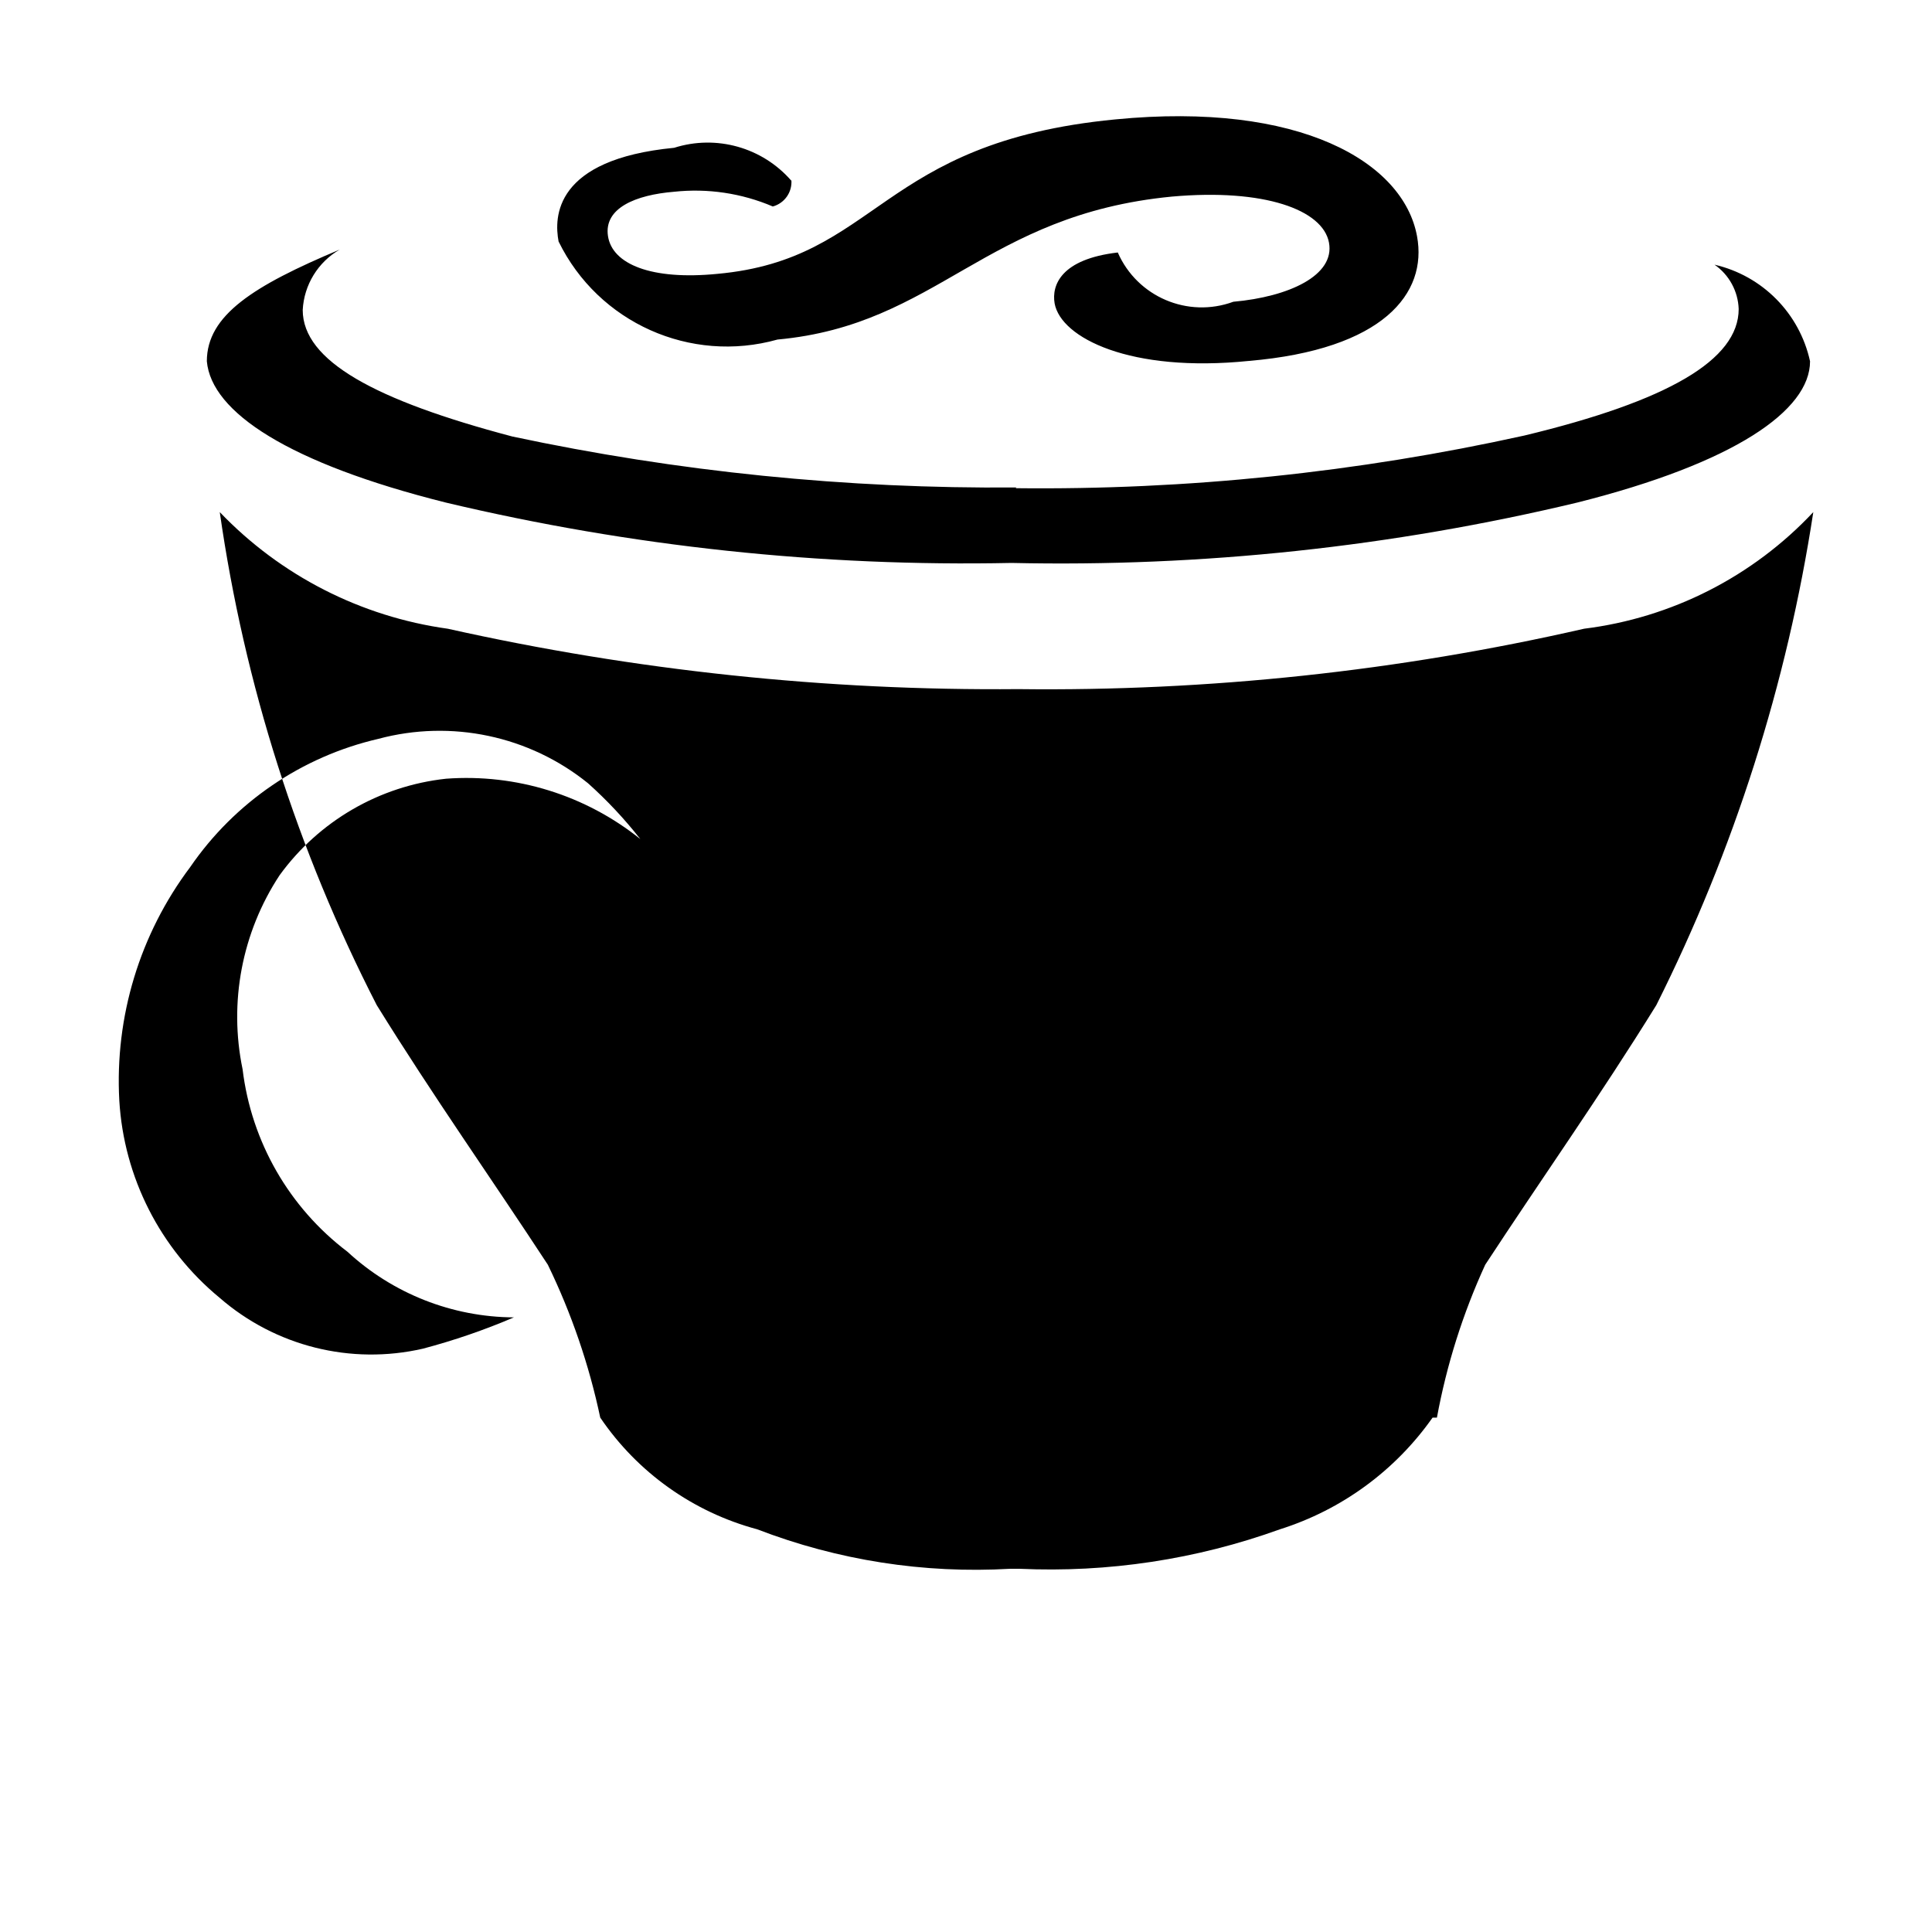
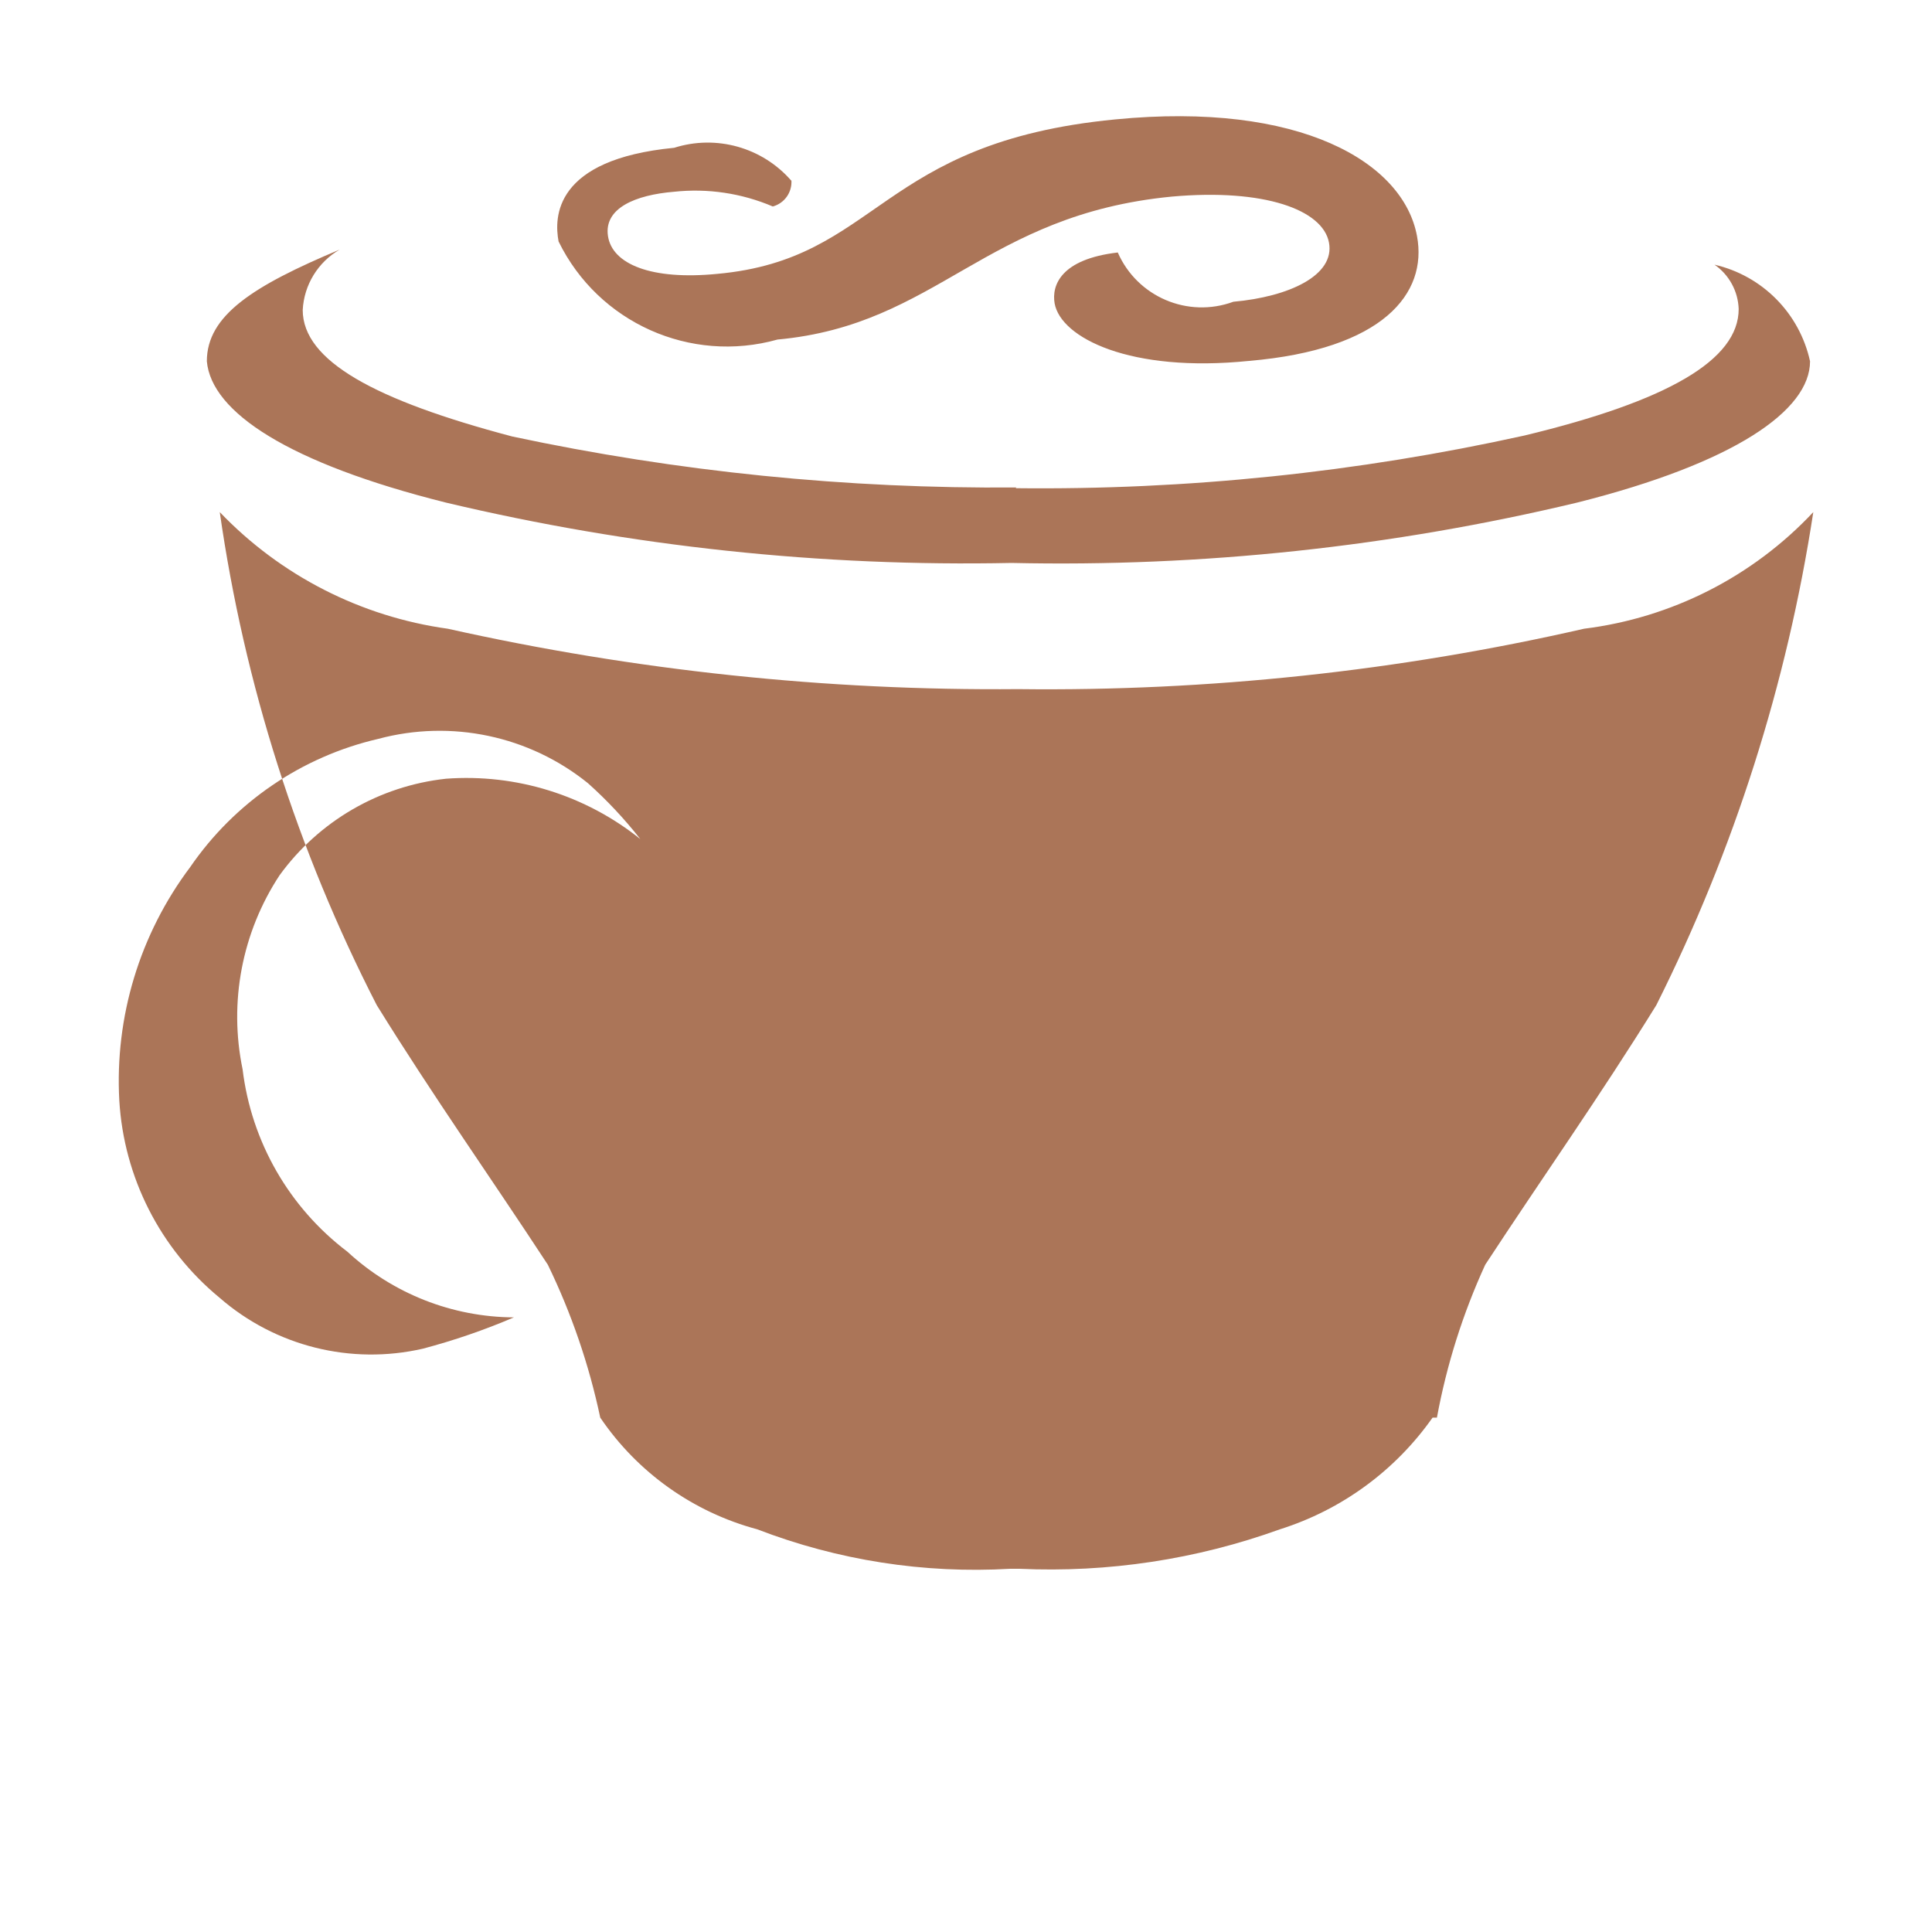
<svg xmlns="http://www.w3.org/2000/svg" width="16" height="16" viewBox="0 0 16 16">
  <defs>
    <style>
      .i-color {
-         fill: #000;
+         fill: #AB7558;
        fill-rule: evenodd;
      }
    </style>
  </defs>
  <path id="file_type_coffeescript.svg" class="i-color" d="M6.554,2.492A0.21,0.21,0,0,1,6.4,2.71a1.636,1.636,0,0,0-.817-0.122C5.264,2.614,5,2.723,5.035,2.955s0.357,0.367.906,0.313c1.34-.122,1.328-1.089,3.294-1.279,1.532-.15,2.387.354,2.5,0.966,0.089,0.476-.281.939-1.392,1.034-0.983.1-1.557-.191-1.609-0.476-0.026-.15.051-0.367,0.523-0.422a0.759,0.759,0,0,0,.957.408c0.46-.041.843-0.218,0.792-0.49s-0.536-.449-1.3-0.381C8.15,2.778,7.767,3.69,6.439,3.812A1.552,1.552,0,0,1,4.626,3c-0.038-.2-0.038-0.68.957-0.776a0.918,0.918,0,0,1,.97.272h0ZM1.575,8.181a2.947,2.947,0,0,0-.587,1.933,2.292,2.292,0,0,0,.83,1.633,1.913,1.913,0,0,0,1.685.422,5.5,5.5,0,0,0,.753-0.259,2.048,2.048,0,0,1-1.379-.544,2.232,2.232,0,0,1-.868-1.511,2.133,2.133,0,0,1,.306-1.606,1.965,1.965,0,0,1,1.379-.8,2.3,2.3,0,0,1,1.609.5,3.608,3.608,0,0,0-.434-0.463,1.957,1.957,0,0,0-1.736-.367A2.6,2.6,0,0,0,1.575,8.181h0ZM8.418,5.037a19.246,19.246,0,0,1-4.175-.422c-1.136-.3-1.736-0.626-1.736-1.048a0.615,0.615,0,0,1,.306-0.5c-0.715.3-1.1,0.544-1.1,0.925,0.038,0.422.677,0.844,1.979,1.17a18.6,18.6,0,0,0,4.685.5,18.384,18.384,0,0,0,4.685-.5c1.3-.327,1.928-0.762,1.928-1.17a1.051,1.051,0,0,0-.791-0.8,0.466,0.466,0,0,1,.2.367c0,0.422-.587.762-1.775,1.048a18.534,18.534,0,0,1-4.213.436h0Zm4.7,1.17a19.947,19.947,0,0,1-4.685.5,20.81,20.81,0,0,1-4.724-.5,3.228,3.228,0,0,1-1.889-.966,12.952,12.952,0,0,0,1.3,4.083c0.472,0.762.945,1.429,1.417,2.15a5.509,5.509,0,0,1,.434,1.266,2.285,2.285,0,0,0,1.3.925,5.019,5.019,0,0,0,2.094.327H8.443a5.6,5.6,0,0,0,2.157-.327,2.444,2.444,0,0,0,1.264-.925H11.9a5.364,5.364,0,0,1,.4-1.266c0.472-.721.945-1.388,1.417-2.15a13.756,13.756,0,0,0,1.3-4.083,3.13,3.13,0,0,1-1.9.966h0Z" transform="translate(0 -1)" />
</svg>
